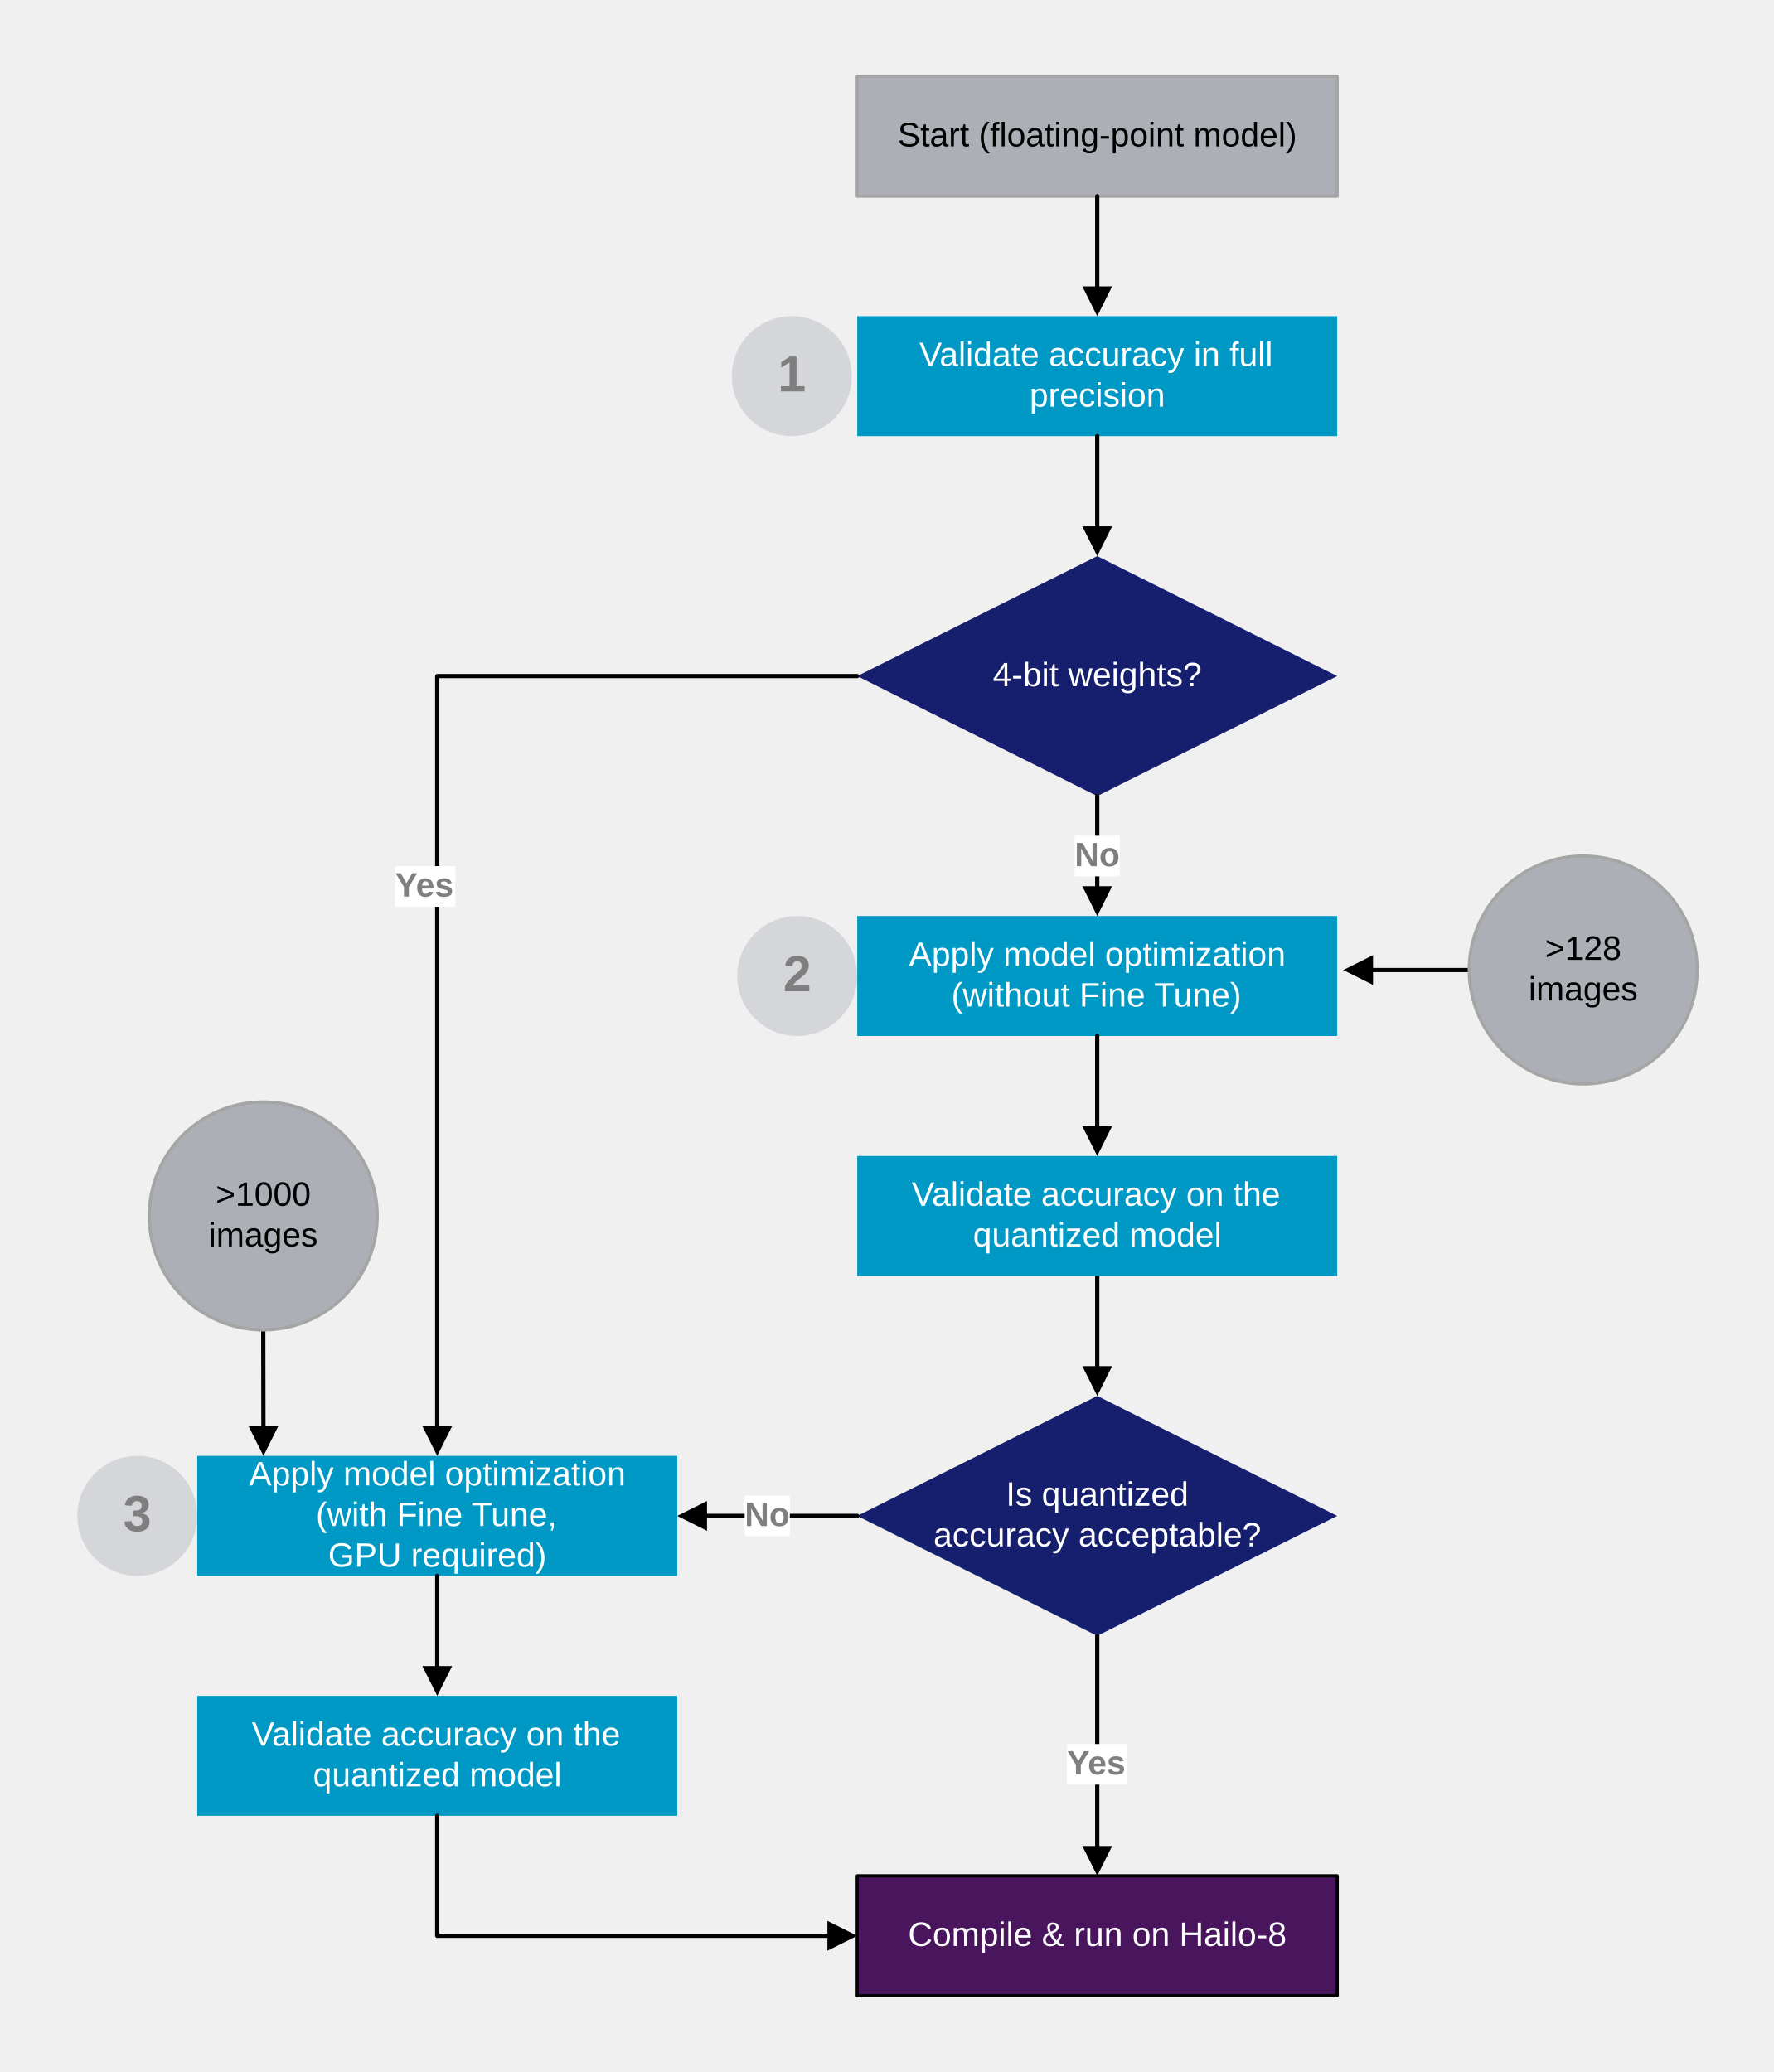
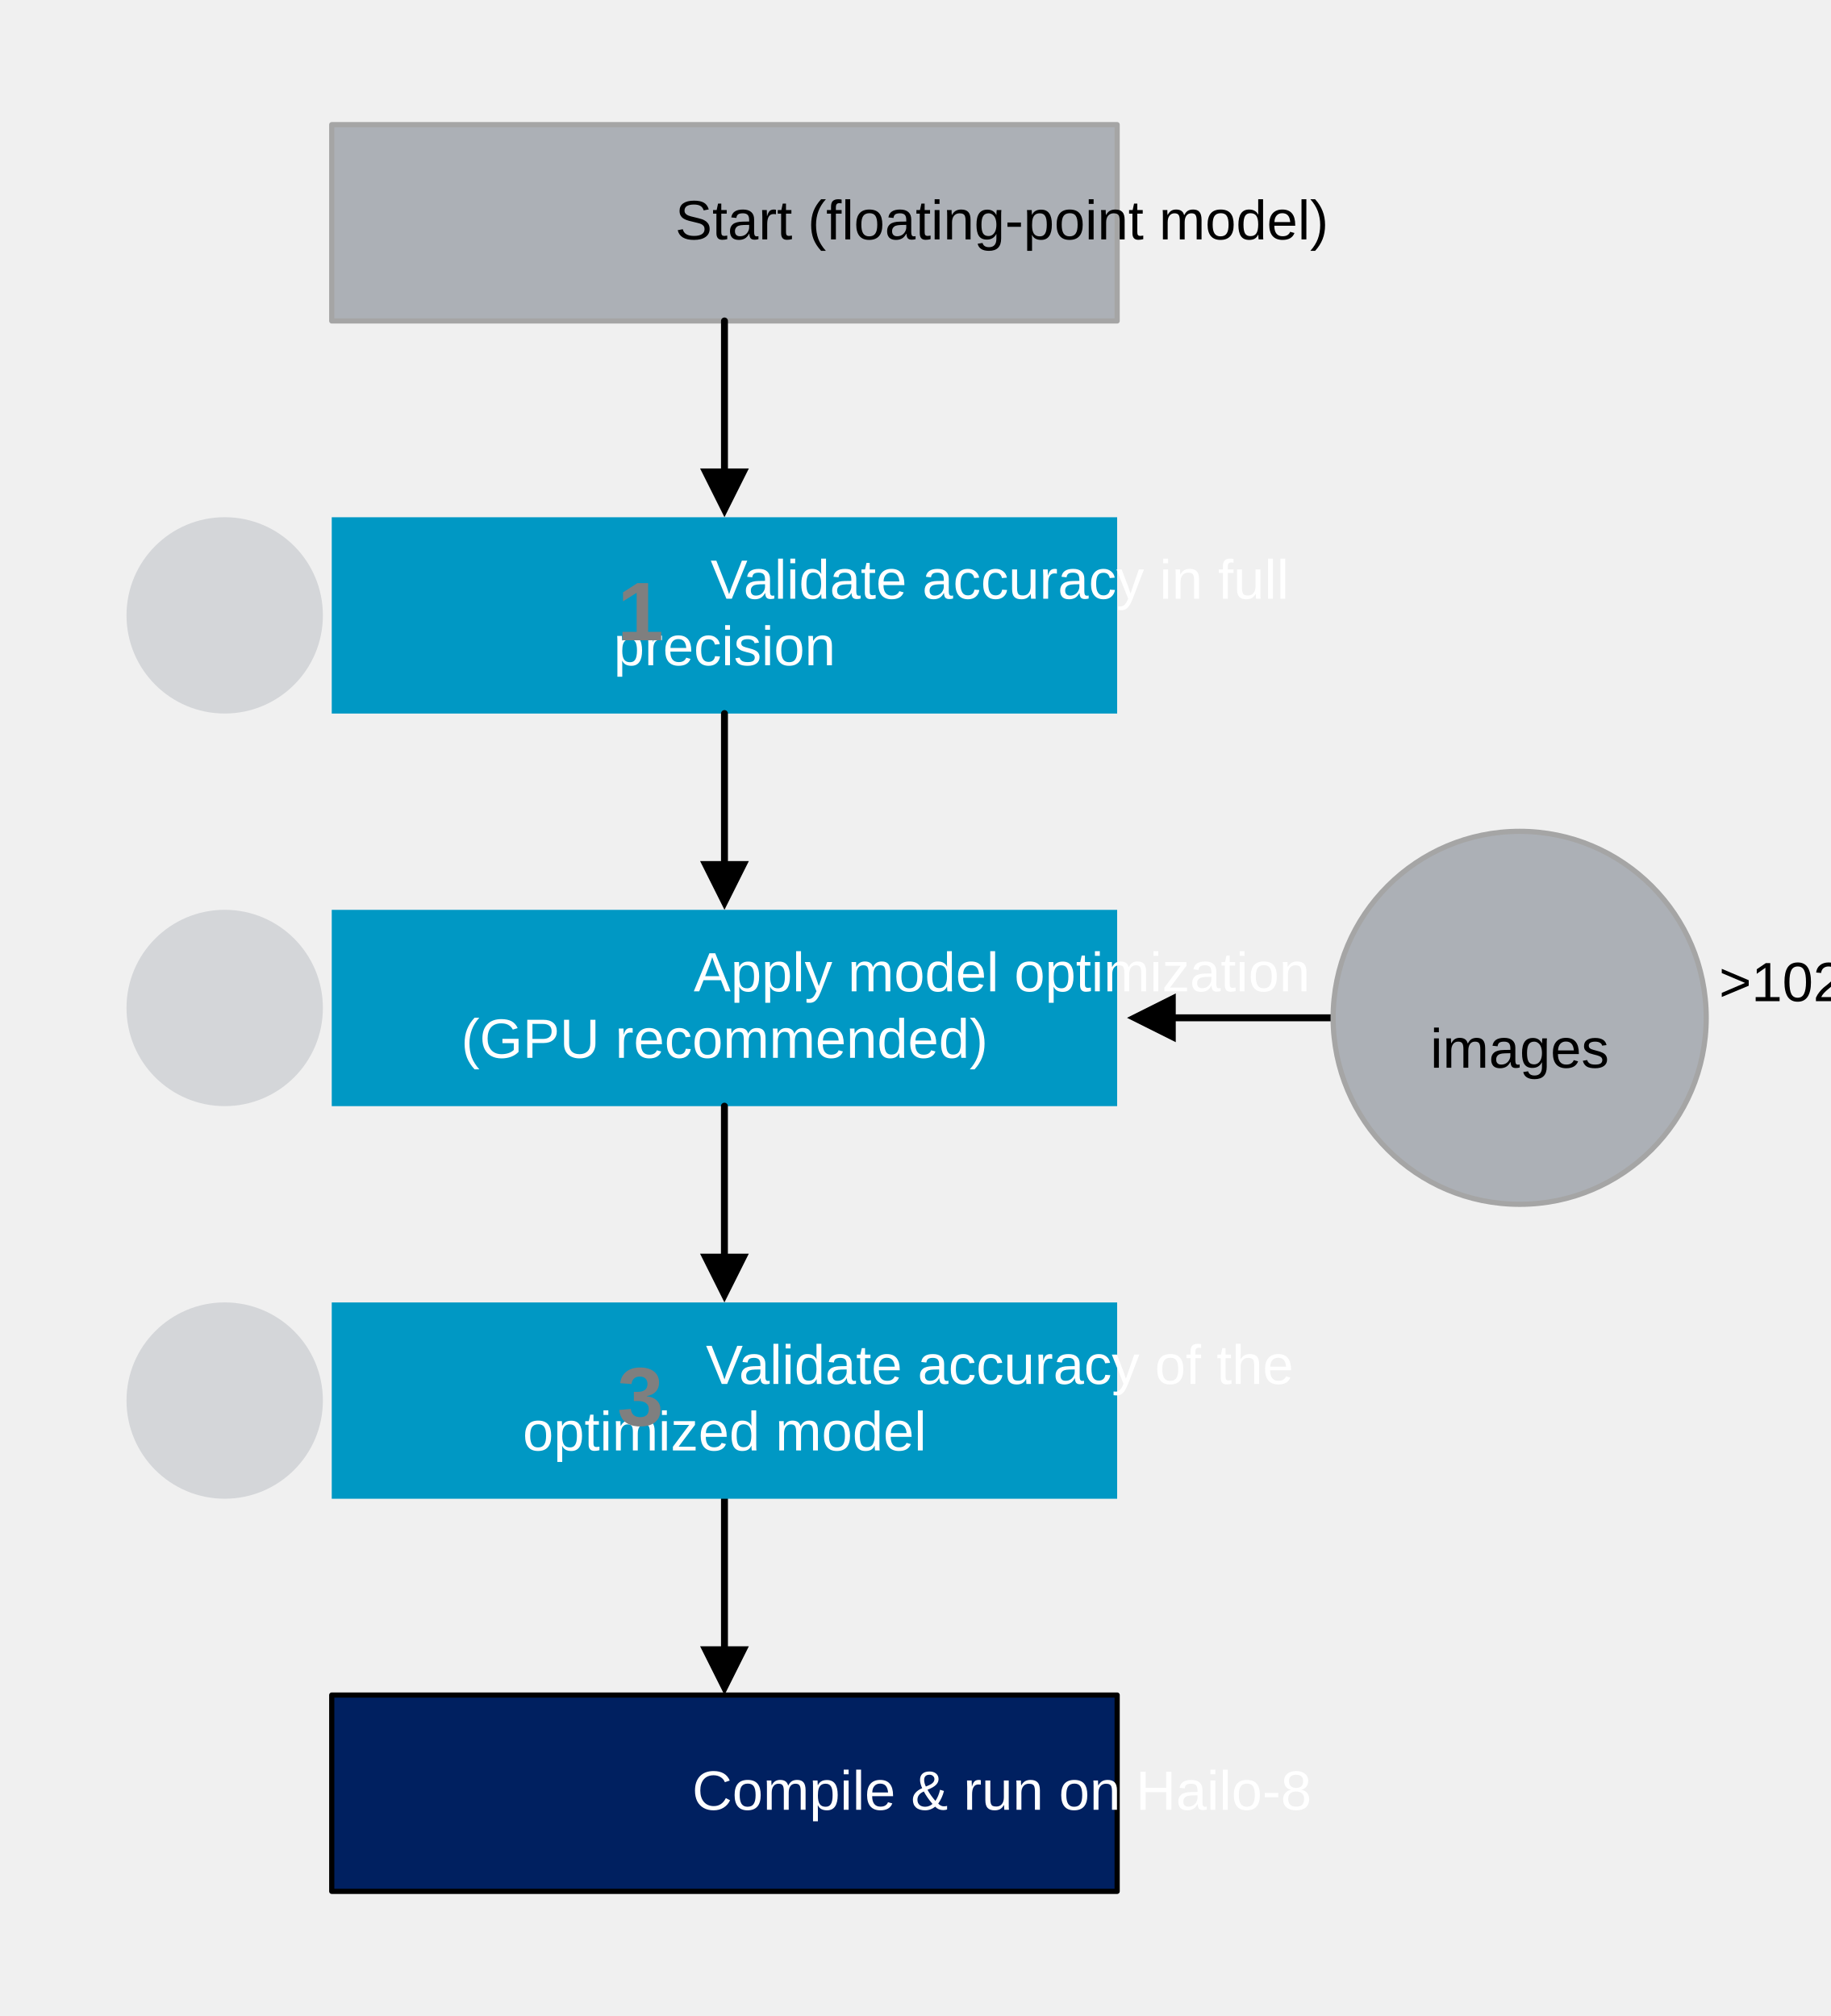
- <svg xmlns="http://www.w3.org/2000/svg" xmlns:xlink="http://www.w3.org/1999/xlink" width="5.818in" height="6.799in" viewBox="0 0 418.927 489.543" xml:space="preserve" color-interpolation-filters="sRGB" class="st14">
+ <svg xmlns="http://www.w3.org/2000/svg" xmlns:ns1="http://schemas.microsoft.com/visio/2003/SVGExtensions/" xmlns:xlink="http://www.w3.org/1999/xlink" width="3.671in" height="4.043in" viewBox="0 0 264.304 291.118" xml:space="preserve" color-interpolation-filters="sRGB" class="st11">
+   <ns1:documentProperties ns1:langID="8192" ns1:metric="true" ns1:viewMarkup="false">
+     <ns1:userDefs>
+       <ns1:ud ns1:nameU="msvNoAutoConnect" ns1:val="VT0(1):26" />
+     </ns1:userDefs>
+   </ns1:documentProperties>
  <style type="text/css">
	
		.st1 {fill:#acb0b6;stroke:#a5a5a5;stroke-linecap:round;stroke-linejoin:round;stroke-width:0.75}
		.st2 {fill:#000000;font-family:Arial;font-size:0.667em}
- 		.st3 {fill:#161e6e;stroke:none;stroke-linecap:round;stroke-linejoin:round;stroke-width:1.5}
- 		.st4 {fill:#ffffff;font-family:Arial;font-size:0.667em}
- 		.st5 {fill:#49165e;stroke:#000000;stroke-linecap:round;stroke-linejoin:round;stroke-width:0.75}
+ 		.st3 {font-size:1em}
+ 		.st4 {fill:#002060;stroke:#000000;stroke-linecap:round;stroke-linejoin:round;stroke-width:0.75}
+ 		.st5 {fill:#ffffff;font-family:Arial;font-size:0.667em}
		.st6 {fill:#0098c4;stroke:none;stroke-linecap:round;stroke-linejoin:round;stroke-width:0.75}
- 		.st7 {font-size:1em}
- 		.st8 {fill:#d4d6d9;stroke:none;stroke-width:0.25}
- 		.st9 {fill:#7f7f7f;font-family:Arial;font-size:1em;font-weight:bold}
- 		.st10 {marker-end:url(#mrkr4-31);stroke:#000000;stroke-linecap:round;stroke-linejoin:round;stroke-width:1}
- 		.st11 {fill:#000000;fill-opacity:1;stroke:#000000;stroke-opacity:1;stroke-width:0.284}
- 		.st12 {fill:#ffffff;stroke:none;stroke-linecap:butt;stroke-width:7.2}
- 		.st13 {fill:#7f7f7f;font-family:Arial;font-size:0.667em;font-weight:bold}
- 		.st14 {fill:none;fill-rule:evenodd;font-size:12px;overflow:visible;stroke-linecap:square;stroke-miterlimit:3}
+ 		.st7 {fill:#d4d6d9;stroke:none;stroke-width:0.25}
+ 		.st8 {fill:#7f7f7f;font-family:Arial;font-size:1em;font-weight:bold}
+ 		.st9 {marker-end:url(#mrkr4-20);stroke:#000000;stroke-linecap:round;stroke-linejoin:round;stroke-width:1}
+ 		.st10 {fill:#000000;fill-opacity:1;stroke:#000000;stroke-opacity:1;stroke-width:0.284}
+ 		.st11 {fill:none;fill-rule:evenodd;font-size:12px;overflow:visible;stroke-linecap:square;stroke-miterlimit:3}
	
	</style>
  <defs id="Markers">
    <g id="lend4">
      <path d="M 2 1 L 0 0 L 2 -1 L 2 1 " style="stroke:none" />
    </g>
-     <marker id="mrkr4-31" class="st11" refX="-7.04" orient="auto" markerUnits="strokeWidth" overflow="visible">
+     <marker id="mrkr4-20" class="st10" ns1:arrowType="4" ns1:arrowSize="2" ns1:setback="7.04" refX="-7.04" orient="auto" markerUnits="strokeWidth" overflow="visible">
      <use xlink:href="#lend4" transform="scale(-3.52,-3.52) " />
    </marker>
  </defs>
-   <g>
-     <g id="shape1-1" transform="translate(202.502,-443.197)">
-       <rect x="0" y="461.197" width="113.386" height="28.346" class="st1" />
-       <text x="9.56" y="477.77" class="st2">Start (floating-point model)</text>
+   <g ns1:mID="0" ns1:index="1" ns1:groupContext="foregroundPage">
+     <ns1:pageProperties ns1:drawingScale="0.0393701" ns1:pageScale="0.0393701" ns1:drawingUnits="24" ns1:shadowOffsetX="8.50394" ns1:shadowOffsetY="-8.50394" />
+     <ns1:layer ns1:name="Connector" ns1:index="0" />
+     <g id="shape1-1" ns1:mID="1" ns1:groupContext="shape" transform="translate(47.8788,-244.772)">
+       <ns1:userDefs>
+         <ns1:ud ns1:nameU="visVersion" ns1:val="VT0(15):26" />
+         <ns1:ud ns1:nameU="visMasterStencil" ns1:prompt="" ns1:val="VT4(Basic_M.vssx)" />
+       </ns1:userDefs>
+       <ns1:textBlock ns1:margins="rect(4,4,4,4)" ns1:tabSpace="42.5197" />
+       <ns1:textRect cx="56.693" cy="276.945" width="113.39" height="28.346" />
+       <rect x="0" y="262.772" width="113.386" height="28.346" class="st1" />
+       <text x="9.56" y="279.34" class="st2" ns1:langID="3072">
+         <ns1:paragraph ns1:horizAlign="1" />
+         <ns1:tabList />Start (<tspan class="st3" ns1:langID="1033">f</tspan>loating-point model)</text>
    </g>
-     <g id="shape2-4" transform="translate(202.502,-301.465)">
-       <path d="M56.69 489.54 L113.39 461.2 L56.69 432.85 L0 461.2 L56.69 489.54 Z" class="st3" />
-       <text x="32.01" y="463.6" class="st4">4-bit weights?</text>
+     <g id="shape3-5" ns1:mID="3" ns1:groupContext="shape" transform="translate(47.8788,-18)">
+       <ns1:userDefs>
+         <ns1:ud ns1:nameU="visVersion" ns1:val="VT0(15):26" />
+         <ns1:ud ns1:nameU="visMasterStencil" ns1:prompt="" ns1:val="VT4(Basic_M.vssx)" />
+       </ns1:userDefs>
+       <ns1:textBlock ns1:margins="rect(4,4,4,4)" ns1:tabSpace="42.5197" />
+       <ns1:textRect cx="56.693" cy="276.945" width="113.39" height="28.346" />
+       <rect x="0" y="262.772" width="113.386" height="28.346" class="st4" />
+       <text x="12.01" y="279.34" class="st5" ns1:langID="1033">
+         <ns1:paragraph ns1:horizAlign="1" />
+         <ns1:tabList />Compile &amp; run on Hailo-8</text>
    </g>
-     <g id="shape3-7" transform="translate(202.502,-18)">
-       <rect x="0" y="461.197" width="113.386" height="28.346" class="st5" />
-       <text x="12.01" y="477.77" class="st4">Compile &amp; run on Hailo-8</text>
-     </g>
-     <g id="shape4-10" transform="translate(202.502,-386.504)">
-       <rect x="0" y="461.197" width="113.386" height="28.346" class="st6" />
-       <text x="14.67" y="472.97" class="st4">Validate accuracy in full <tspan x="40.69" dy="1.2em" class="st7">precision</tspan>
+     <g id="shape4-8" ns1:mID="4" ns1:groupContext="shape" transform="translate(47.8788,-188.079)">
+       <ns1:userDefs>
+         <ns1:ud ns1:nameU="visVersion" ns1:val="VT0(15):26" />
+         <ns1:ud ns1:nameU="visMasterStencil" ns1:prompt="" ns1:val="VT4(Basic_M.vssx)" />
+       </ns1:userDefs>
+       <ns1:textBlock ns1:margins="rect(4,4,4,4)" ns1:tabSpace="42.5197" />
+       <ns1:textRect cx="56.693" cy="276.945" width="113.39" height="28.346" />
+       <rect x="0" y="262.772" width="113.386" height="28.346" class="st6" />
+       <text x="14.67" y="274.54" class="st5" ns1:langID="1033">
+         <ns1:paragraph ns1:horizAlign="1" />
+         <ns1:tabList />Validate accuracy in full <tspan x="40.69" dy="1.2em" class="st3">precision</tspan>
      </text>
    </g>
-     <g id="shape5-14" transform="translate(46.5965,-117.213)">
-       <rect x="0" y="461.197" width="113.386" height="28.346" class="st6" />
-       <text x="12.23" y="468.17" class="st4">Apply model optimization <tspan x="28.02" dy="1.2em" class="st7">(with Fine Tune,</tspan>
-         <tspan x="30.91" dy="1.2em" class="st7">GPU required)</tspan>
+     <g id="shape6-12" ns1:mID="6" ns1:groupContext="shape" transform="translate(18.25,-131.386)">
+       <ns1:userDefs>
+         <ns1:ud ns1:nameU="visVersion" ns1:val="VT0(15):26" />
+         <ns1:ud ns1:nameU="visMasterStencil" ns1:prompt="" ns1:val="VT4(Basic_M.vssx)" />
+       </ns1:userDefs>
+       <ns1:textBlock ns1:margins="rect(4,4,4,4)" ns1:tabSpace="42.5197" />
+       <ns1:textRect cx="14.173" cy="276.945" width="24.81" height="21.26" />
+       <path d="M0 276.94 A14.173 14.173 0 1 1 28.35 276.94 A14.173 14.173 0 0 1 -0 276.94 Z" class="st7" />
+       <text x="10.84" y="280.54" class="st8" ns1:langID="3072">
+         <ns1:paragraph ns1:horizAlign="1" />
+         <ns1:tabList />2</text>
+     </g>
+     <g id="shape8-15" ns1:mID="8" ns1:groupContext="shape" ns1:layerMember="0" transform="translate(97.4851,-74.6929)">
+       <path d="M7.09 291.12 L7.09 312.42" class="st9" />
+     </g>
+     <g id="shape14-21" ns1:mID="14" ns1:groupContext="shape" transform="translate(47.8788,-74.6929)">
+       <ns1:userDefs>
+         <ns1:ud ns1:nameU="visVersion" ns1:val="VT0(15):26" />
+         <ns1:ud ns1:nameU="visMasterStencil" ns1:prompt="" ns1:val="VT4(Basic_M.vssx)" />
+       </ns1:userDefs>
+       <ns1:textBlock ns1:margins="rect(4,4,4,4)" ns1:tabSpace="42.5197" />
+       <ns1:textRect cx="56.693" cy="276.945" width="113.39" height="28.346" />
+       <rect x="0" y="262.772" width="113.386" height="28.346" class="st6" />
+       <text x="14" y="274.54" class="st5" ns1:langID="1033">
+         <ns1:paragraph ns1:horizAlign="1" />
+         <ns1:tabList />Validate accuracy of the <tspan x="27.57" dy="1.2em" class="st3">optimized model</tspan>
      </text>
    </g>
-     <g id="shape6-19" transform="translate(174.156,-244.772)">
-       <path d="M0 475.37 A14.173 14.173 0 1 1 28.35 475.37 A14.173 14.173 0 0 1 -0 475.37 Z" class="st8" />
-       <text x="10.84" y="478.97" class="st9">2</text>
+     <g id="shape15-25" ns1:mID="15" ns1:groupContext="shape" ns1:layerMember="0" transform="translate(97.4851,-244.772)">
+       <path d="M7.09 291.12 L7.09 312.42" class="st9" />
    </g>
-     <g id="shape7-22" transform="translate(202.502,-103.039)">
-       <path d="M56.69 489.54 L113.39 461.2 L56.69 432.85 L0 461.2 L56.69 489.54 Z" class="st3" />
-       <text x="35.12" y="458.8" class="st4">Is quantized<tspan x="18" dy="1.2em" class="st7">accuracy acceptable?</tspan>
+     <g id="shape16-30" ns1:mID="16" ns1:groupContext="shape" ns1:layerMember="0" transform="translate(97.4851,-188.079)">
+       <path d="M7.09 291.12 L7.09 312.42" class="st9" />
+     </g>
+     <g id="shape17-35" ns1:mID="17" ns1:groupContext="shape" ns1:layerMember="0" transform="translate(192.446,-137.055)">
+       <path d="M0 284.03 L-22.72 284.03" class="st9" />
+     </g>
+     <g id="shape20-40" ns1:mID="20" ns1:groupContext="shape" transform="translate(192.446,-117.213)">
+       <ns1:userDefs>
+         <ns1:ud ns1:nameU="visVersion" ns1:val="VT0(15):26" />
+         <ns1:ud ns1:nameU="visMasterStencil" ns1:prompt="" ns1:val="VT4(Basic_M.vssx)" />
+       </ns1:userDefs>
+       <ns1:textBlock ns1:margins="rect(4,4,4,4)" ns1:tabSpace="42.5197" />
+       <ns1:textRect cx="26.929" cy="264.189" width="47.13" height="40.394" />
+       <path d="M0 264.19 A26.929 26.929 0 0 1 53.86 264.19 A26.929 26.929 0 1 1 0 264.19 Z" class="st1" />
+       <text x="15.69" y="261.79" class="st2" ns1:langID="3072">
+         <ns1:paragraph ns1:horizAlign="1" />
+         <ns1:tabList />&gt;<tspan class="st3" ns1:langID="1033">1024 </tspan>
+         <tspan x="14.03" dy="1.2em" class="st3">images</tspan>
      </text>
    </g>
-     <g id="shape8-26" transform="translate(252.108,-103.039)">
-       <path d="M7.09 489.54 L7.09 539.2" class="st10" />
-       <rect x="-0.031" y="515.096" width="14.234" height="9.6" class="st12" />
-       <text x="-0.03" y="522.3" class="st13">Yes</text>
+     <g id="shape21-45" ns1:mID="21" ns1:groupContext="shape" transform="translate(18.25,-188.079)">
+       <ns1:userDefs>
+         <ns1:ud ns1:nameU="visVersion" ns1:val="VT0(15):26" />
+         <ns1:ud ns1:nameU="visMasterStencil" ns1:prompt="" ns1:val="VT4(Basic_M.vssx)" />
+       </ns1:userDefs>
+       <ns1:textBlock ns1:margins="rect(4,4,4,4)" ns1:tabSpace="42.5197" />
+       <ns1:textRect cx="14.173" cy="276.945" width="24.81" height="21.26" />
+       <path d="M0 276.94 A14.173 14.173 0 1 1 28.35 276.94 A14.173 14.173 0 0 1 -0 276.94 Z" class="st7" />
+       <text x="10.84" y="280.54" class="st8" ns1:langID="3072">
+         <ns1:paragraph ns1:horizAlign="1" />
+         <ns1:tabList />1</text>
    </g>
-     <g id="shape9-34" transform="translate(202.502,-329.811)">
-       <path d="M0 489.54 L-99.21 489.54 L-99.21 666.76" class="st10" />
-       <rect x="-109.164" y="534.439" width="14.234" height="9.6" class="st12" />
-       <text x="-109.16" y="541.64" class="st13">Yes</text>
-     </g>
-     <g id="shape10-41" transform="translate(18.25,-117.213)">
-       <path d="M0 475.37 A14.173 14.173 0 1 1 28.35 475.37 A14.173 14.173 0 0 1 -0 475.37 Z" class="st8" />
-       <text x="10.84" y="478.97" class="st9">3</text>
-     </g>
-     <g id="shape11-44" transform="translate(252.108,-188.079)">
-       <path d="M7.09 489.54 L7.09 510.85" class="st10" />
-     </g>
-     <g id="shape12-49" transform="translate(202.502,-124.299)">
-       <path d="M0 482.46 L-35.48 482.46" class="st10" />
-       <rect x="-26.592" y="477.657" width="10.664" height="9.6" class="st12" />
-       <text x="-26.59" y="484.86" class="st13">No</text>
-     </g>
-     <g id="shape13-56" transform="translate(252.108,-386.504)">
-       <path d="M7.09 489.54 L7.09 510.85" class="st10" />
-     </g>
-     <g id="shape14-61" transform="translate(202.502,-188.079)">
-       <rect x="0" y="461.197" width="113.386" height="28.346" class="st6" />
-       <text x="12.89" y="472.97" class="st4">Validate accuracy on the <tspan x="27.34" dy="1.2em" class="st7">quantized model</tspan>
+     <g id="shape27-48" ns1:mID="27" ns1:groupContext="shape" transform="translate(47.8788,-131.386)">
+       <ns1:userDefs>
+         <ns1:ud ns1:nameU="visVersion" ns1:val="VT0(15):26" />
+         <ns1:ud ns1:nameU="visMasterStencil" ns1:prompt="" ns1:val="VT4(Basic_M.vssx)" />
+       </ns1:userDefs>
+       <ns1:textBlock ns1:margins="rect(4,4,4,4)" ns1:tabSpace="42.5197" />
+       <ns1:textRect cx="56.693" cy="276.945" width="113.39" height="28.346" />
+       <rect x="0" y="262.772" width="113.386" height="28.346" class="st6" />
+       <text x="12.23" y="274.54" class="st5" ns1:langID="1033">
+         <ns1:paragraph ns1:horizAlign="1" />
+         <ns1:tabList />Apply model optimization<ns1:newlineChar />
+         <tspan x="18.68" dy="1.2em" class="st3">(GPU recommended)</tspan>
      </text>
    </g>
-     <g id="shape15-65" transform="translate(252.108,-443.197)">
-       <path d="M7.09 489.54 L7.09 510.85" class="st10" />
+     <g id="shape28-52" ns1:mID="28" ns1:groupContext="shape" ns1:layerMember="0" transform="translate(111.658,-131.386)">
+       <path d="M-7.09 291.12 L-7.09 312.42" class="st9" />
    </g>
-     <g id="shape16-70" transform="translate(252.108,-301.465)">
-       <path d="M7.09 489.54 L7.09 510.85" class="st10" />
-       <rect x="1.754" y="498.917" width="10.664" height="9.6" class="st12" />
-       <text x="1.75" y="506.12" class="st13">No</text>
-     </g>
-     <g id="shape17-77" transform="translate(347.069,-253.276)">
-       <path d="M0 482.46 L-22.72 482.46" class="st10" />
-     </g>
-     <g id="shape18-82" transform="translate(55.1287,-175.323)">
-       <path d="M7.06 489.54 L7.1 512.27" class="st10" />
-     </g>
-     <g id="shape19-87" transform="translate(35.2579,-175.323)">
-       <path d="M0 462.61 A26.929 26.929 0 0 1 53.86 462.61 A26.929 26.929 0 1 1 0 462.61 Z" class="st1" />
-       <text x="15.69" y="460.21" class="st2">&gt;1000 <tspan x="14.03" dy="1.2em" class="st7">images</tspan>
-       </text>
-     </g>
-     <g id="shape20-91" transform="translate(347.069,-233.433)">
-       <path d="M0 462.61 A26.929 26.929 0 0 1 53.86 462.61 A26.929 26.929 0 1 1 0 462.61 Z" class="st1" />
-       <text x="17.92" y="460.21" class="st2">&gt;128 <tspan x="14.03" dy="1.2em" class="st7">images</tspan>
-       </text>
-     </g>
-     <g id="shape21-95" transform="translate(172.873,-386.504)">
-       <path d="M0 475.37 A14.173 14.173 0 1 1 28.35 475.37 A14.173 14.173 0 0 1 -0 475.37 Z" class="st8" />
-       <text x="10.84" y="478.97" class="st9">1</text>
-     </g>
-     <g id="shape22-98" transform="translate(96.2028,-117.213)">
-       <path d="M7.09 489.54 L7.09 510.85" class="st10" />
-     </g>
-     <g id="shape27-103" transform="translate(202.502,-244.772)">
-       <rect x="0" y="461.197" width="113.386" height="28.346" class="st6" />
-       <text x="12.23" y="472.97" class="st4">Apply model optimization <tspan x="22.23" dy="1.2em" class="st7">(without Fine Tune)</tspan>
-       </text>
-     </g>
-     <g id="shape28-107" transform="translate(266.281,-244.772)">
-       <path d="M-7.09 489.54 L-7.09 510.85" class="st10" />
-     </g>
-     <g id="shape29-112" transform="translate(46.5965,-60.5197)">
-       <rect x="0" y="461.197" width="113.386" height="28.346" class="st6" />
-       <text x="12.89" y="472.97" class="st4">Validate accuracy on the <tspan x="27.34" dy="1.2em" class="st7">quantized model</tspan>
-       </text>
-     </g>
-     <g id="shape30-116" transform="translate(103.289,-60.5197)">
-       <path d="M0 489.54 L0 517.89 L92.17 517.89" class="st10" />
+     <g id="shape29-57" ns1:mID="29" ns1:groupContext="shape" transform="translate(18.25,-74.6929)">
+       <ns1:userDefs>
+         <ns1:ud ns1:nameU="visVersion" ns1:val="VT0(15):26" />
+         <ns1:ud ns1:nameU="visMasterStencil" ns1:prompt="" ns1:val="VT4(Basic_M.vssx)" />
+       </ns1:userDefs>
+       <ns1:textBlock ns1:margins="rect(4,4,4,4)" ns1:tabSpace="42.5197" />
+       <ns1:textRect cx="14.173" cy="276.945" width="24.81" height="21.26" />
+       <path d="M0 276.94 A14.173 14.173 0 1 1 28.35 276.94 A14.173 14.173 0 0 1 -0 276.94 Z" class="st7" />
+       <text x="10.84" y="280.54" class="st8" ns1:langID="1033">
+         <ns1:paragraph ns1:horizAlign="1" />
+         <ns1:tabList />3</text>
    </g>
  </g>
</svg>
